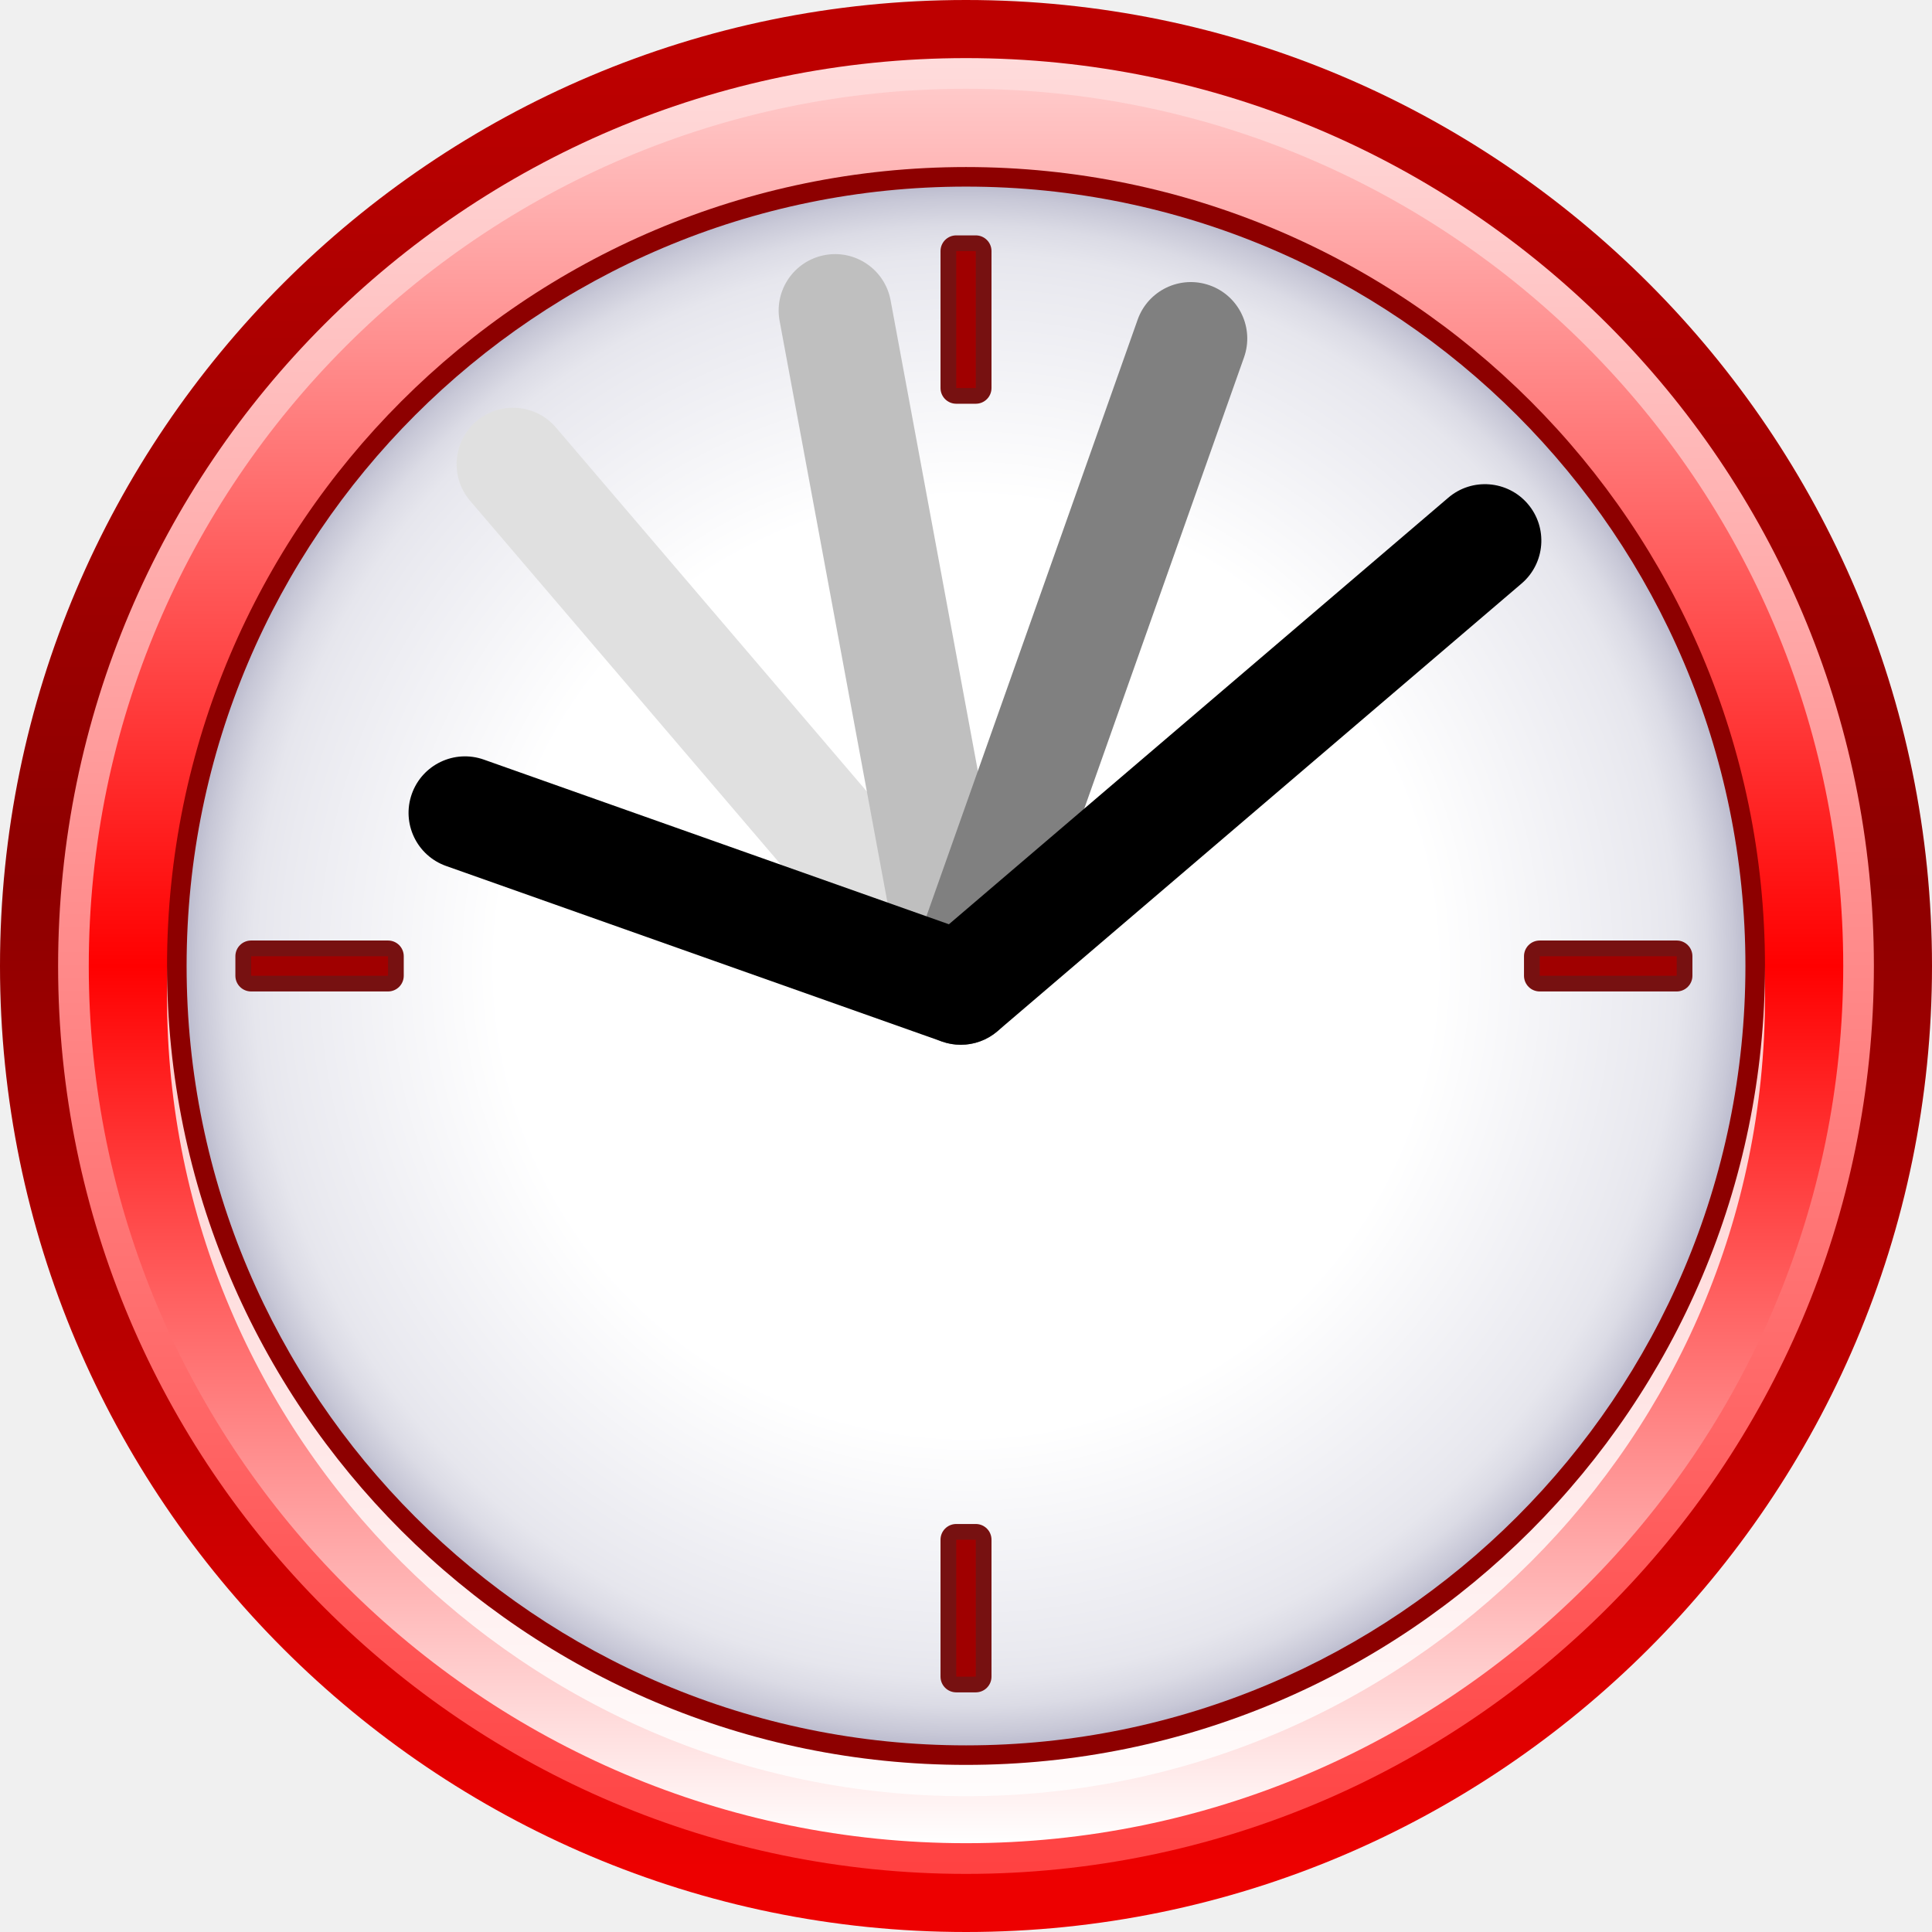
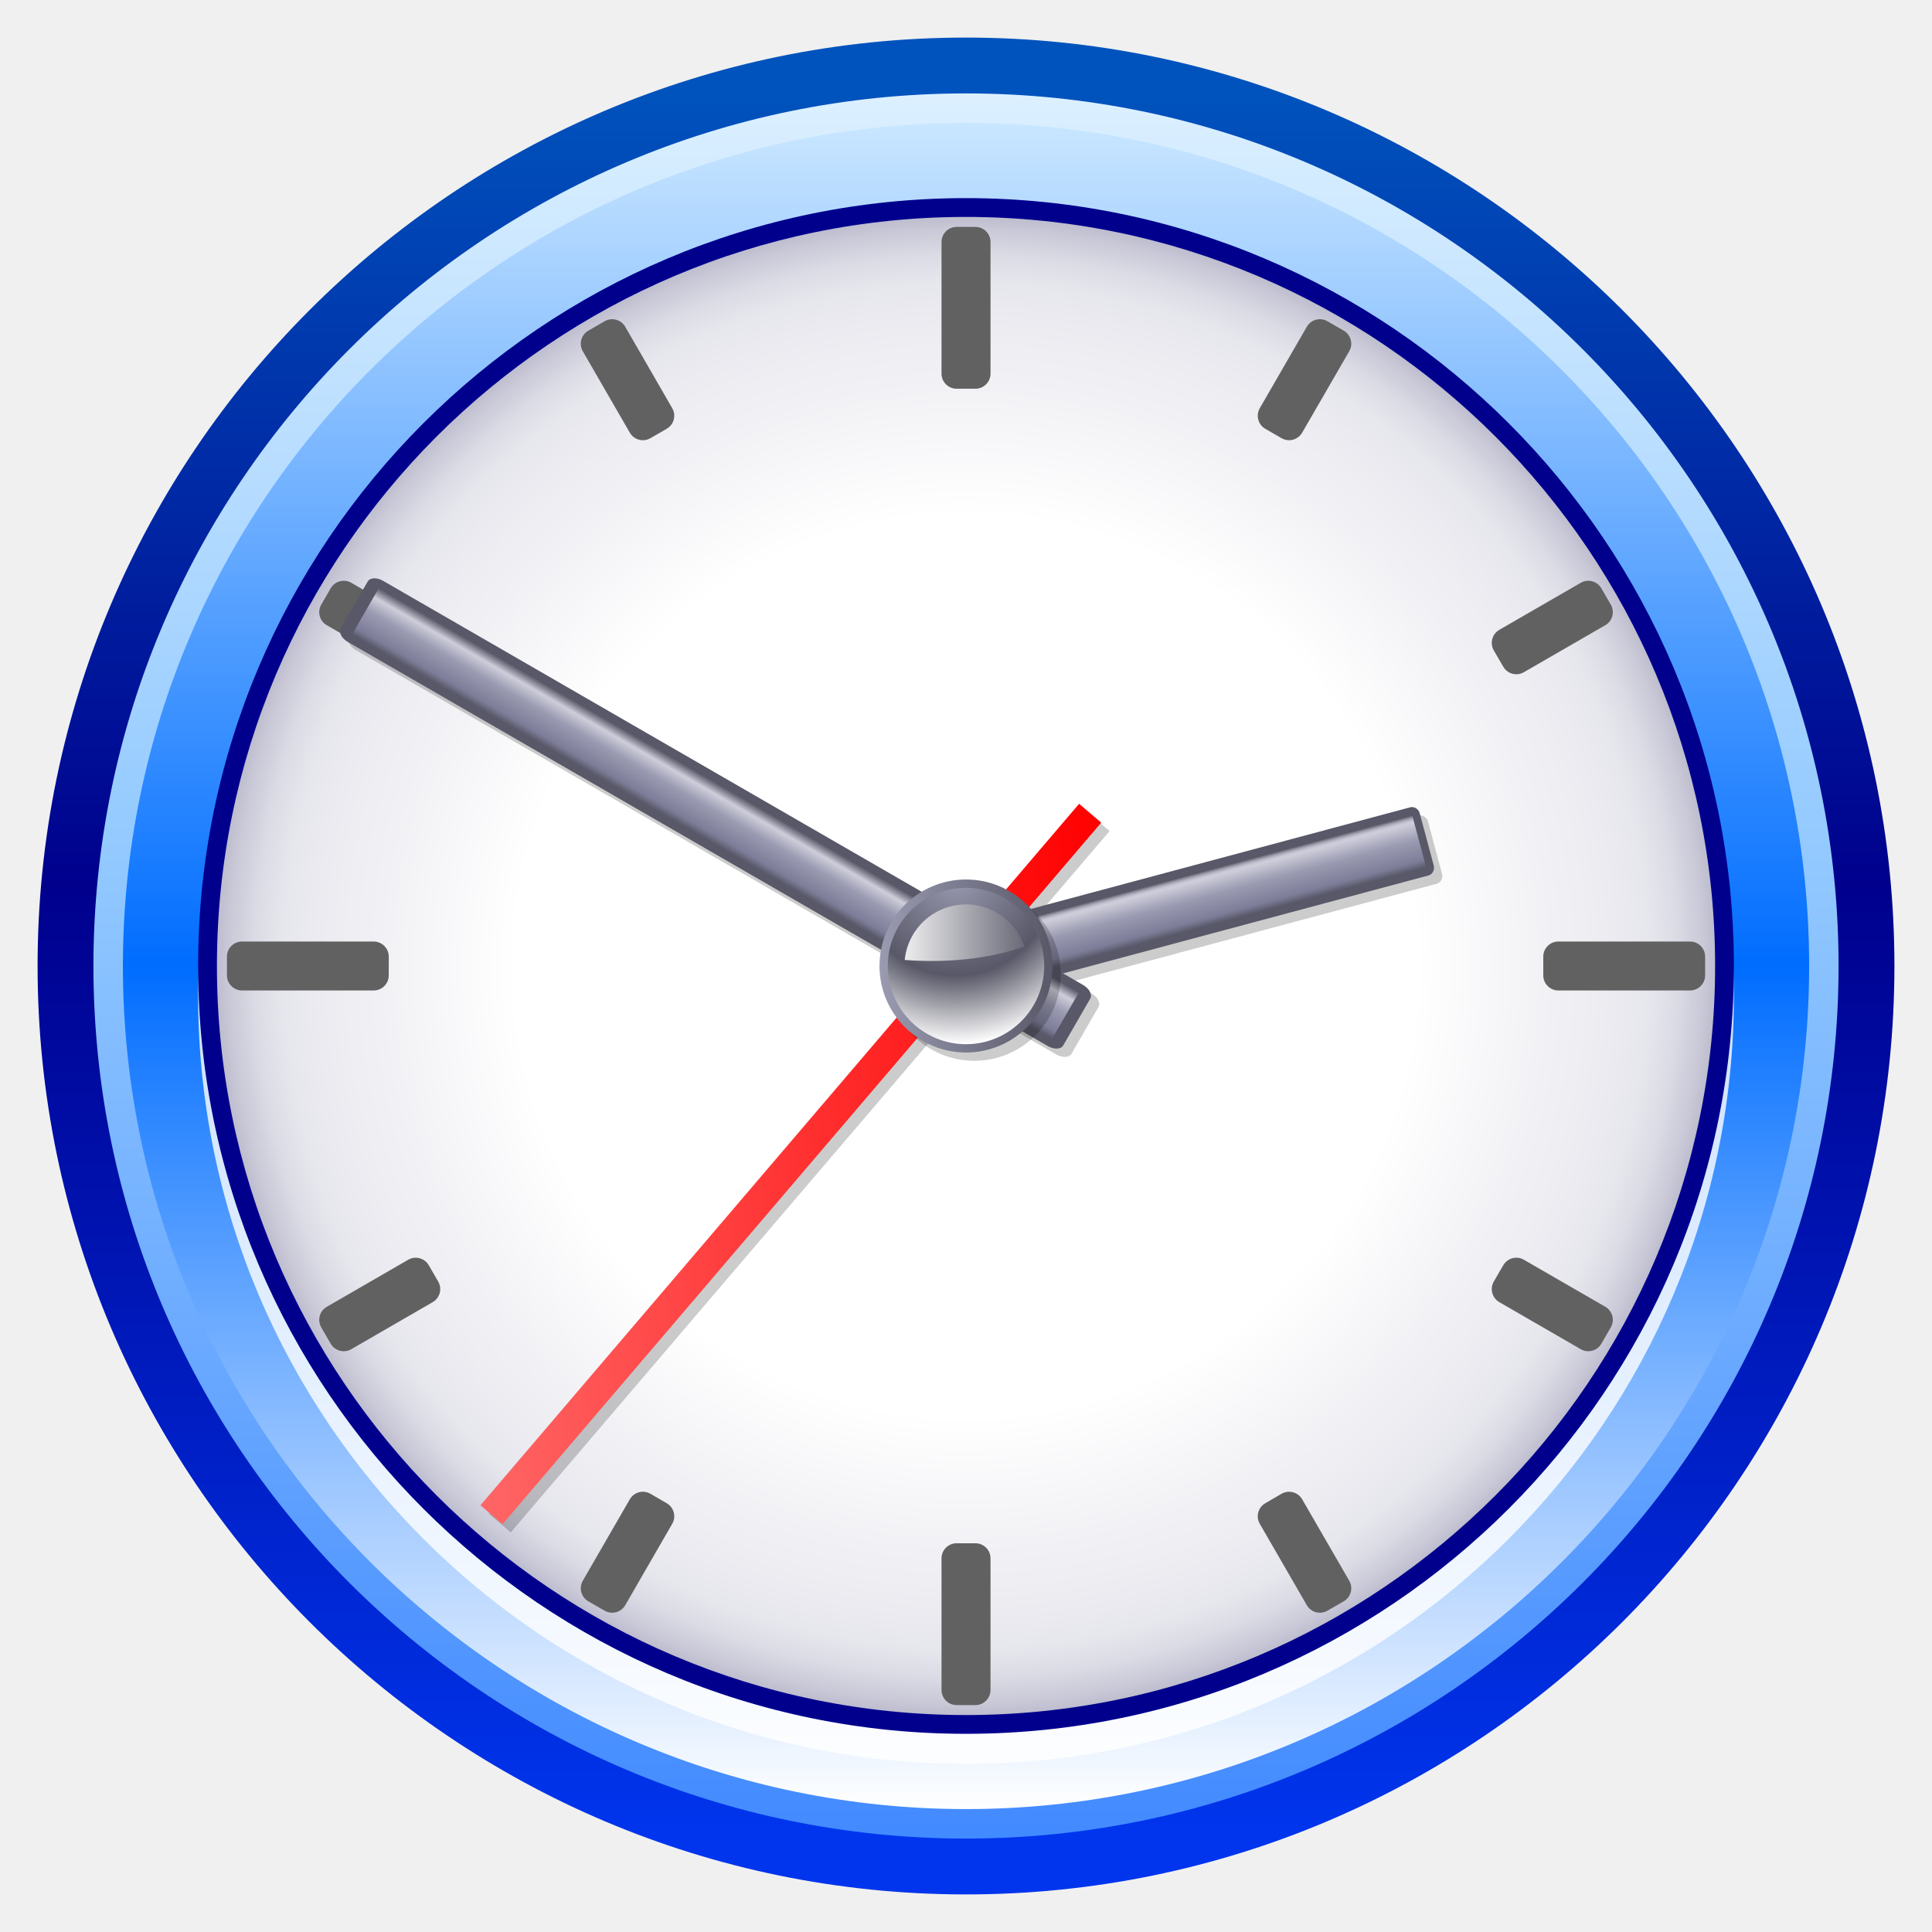
- <svg xmlns="http://www.w3.org/2000/svg" version="1.1" id="Layer_2" x="0px" y="0px" width="16" height="16" viewBox="0 0 16 16" enable-background="new 0 0 256 256" xml:space="preserve">
-   <defs id="defs70" />
-   <g id="g3" transform="matrix(0.06371151,0,0,0.06371101,-0.1868659,-0.1656494)">
-     <linearGradient id="P1_1_" gradientUnits="userSpaceOnUse" x1="23.716" y1="-152.431" x2="23.716" y2="37.344" gradientTransform="matrix(1.2524,0,0,-1.2524,98.7981,56.0994)">
-       <stop offset="0.006" style="stop-color:#ED0000" id="stop6" />
-       <stop offset="0.545" style="stop-color:#8D0000" id="stop8" />
-       <stop offset="1" style="stop-color:#BD0000" id="stop10" />
+ <svg xmlns="http://www.w3.org/2000/svg" xmlns:xlink="http://www.w3.org/1999/xlink" version="1.0" width="40" height="40" viewBox="0 0 256 256" id="svg1" xml:space="preserve">
+   <defs id="defs419">
+     <linearGradient id="POUETID_6_" gradientUnits="userSpaceOnUse" x1="127.597" y1="36.853" x2="127.597" y2="139.146">
+       <stop offset="0.006" style="stop-color:#FFFFFF" id="stop573" />
+       <stop offset="1" style="stop-color:#FF6666" id="stop9005" />
    </linearGradient>
-     <path id="P1" d="m 2.933,128.167 c 0,69.237 56.33,125.567 125.568,125.567 69.234,0 125.564,-56.33 125.564,-125.567 C 254.065,58.93 197.735,2.6 128.501,2.6 59.263,2.6 2.933,58.93 2.933,128.167 Z" style="fill:url(#P1_1_)" />
-     <linearGradient id="P2_1_" gradientUnits="userSpaceOnUse" x1="23.715" y1="-152.414" x2="23.715" y2="37.366" gradientTransform="matrix(1.2524,0,0,-1.2524,98.7981,56.0994)">
-       <stop offset="0.006" style="stop-color:#FF4242" id="stop14" />
-       <stop offset="0.573" style="stop-color:#FF9494" id="stop16" />
-       <stop offset="1" style="stop-color:#FFDCDC" id="stop18" />
+     <linearGradient id="POUETID_5_" gradientUnits="userSpaceOnUse" x1="32.485" y1="127.503" x2="222.714" y2="127.503">
+       <stop offset="0.006" style="stop-color:#FF6D00" id="stop563" />
+       <stop offset="0.5" style="stop-color:#CF0000" id="stop564" />
+       <stop offset="1" style="stop-color:#FF6666" id="stop565" />
    </linearGradient>
-     <path id="P2" d="m 10.486,128.167 c 0,65.074 52.941,118.014 118.015,118.014 65.072,0 118.01,-52.939 118.01,-118.014 0,-65.073 -52.938,-118.014 -118.01,-118.014 -65.074,0 -118.015,52.941 -118.015,118.014 z" style="fill:url(#P2_1_)" />
-     <linearGradient id="P3_1_" gradientUnits="userSpaceOnUse" x1="23.716" y1="-148.587" x2="23.716" y2="33.503" gradientTransform="matrix(1.2524,0,0,-1.2524,98.7981,56.0994)">
-       <stop offset="0" style="stop-color:#FFFFFF" id="stop22" />
-       <stop offset="0.5" style="stop-color:#FF0000" id="stop24" />
-       <stop offset="1" style="stop-color:#FFC9C9" id="stop26" />
+     <linearGradient id="POUETID_4_" gradientUnits="userSpaceOnUse" x1="20.086" y1="127.5" x2="235.114" y2="127.5">
+       <stop offset="0.006" style="stop-color:#AA0000" id="stop556" />
+       <stop offset="1" style="stop-color:#663333" id="stop557" />
    </linearGradient>
-     <path id="P3" d="m 14.472,128.167 c 0,62.88 51.156,114.023 114.029,114.023 62.878,0 114.026,-51.144 114.026,-114.023 C 242.527,65.294 191.379,14.14 128.501,14.14 65.628,14.14 14.472,65.294 14.472,128.167 Z" style="fill:url(#P3_1_)" />
-     <path id="P4" enable-background="new    " d="m 128.501,28.385 c -57.264,0 -103.857,46.583 -103.857,103.854 0,57.263 46.593,103.845 103.857,103.845 57.266,0 103.854,-46.582 103.854,-103.845 C 232.354,74.968 185.767,28.385 128.501,28.385 Z" style="opacity:0.8;fill:#ffffff" />
-     <path id="P5" d="m 24.644,128.167 c 0,57.268 46.593,103.845 103.857,103.845 57.266,0 103.854,-46.577 103.854,-103.845 0,-57.264 -46.588,-103.853 -103.854,-103.853 -57.264,0 -103.857,46.589 -103.857,103.853 z" style="fill:#8d0000" />
-     <radialGradient id="P6_1_" cx="-13.762" cy="-108.697" r="57.022" gradientTransform="matrix(1.7767,0,0,-1.7767,152.9529,-64.9587)" gradientUnits="userSpaceOnUse">
-       <stop offset="0.601" style="stop-color:#FFFFFF" id="stop32" />
-       <stop offset="0.876" style="stop-color:#EAEAF0" id="stop34" />
-       <stop offset="0.914" style="stop-color:#E6E6ED" id="stop36" />
-       <stop offset="0.95" style="stop-color:#DBDBE5" id="stop38" />
-       <stop offset="0.985" style="stop-color:#C8C8D7" id="stop40" />
-       <stop offset="1" style="stop-color:#BDBDCF" id="stop42" />
-     </radialGradient>
-     <path id="P6" d="m 27.188,128.167 c 0,55.861 45.447,101.308 101.313,101.308 55.862,0 101.313,-45.446 101.313,-101.308 0,-55.862 -45.451,-101.311 -101.313,-101.311 -55.865,0 -101.313,45.449 -101.313,101.311 z" style="fill:url(#P6_1_)" />
-     <path id="P7" d="m 35.571,124.854 c -1.127,0 -2.042,0.914 -2.042,2.043 l 0,2.537 c 0,1.128 0.914,2.042 2.042,2.042 l 17.802,0 c 1.127,0 2.042,-0.914 2.042,-2.042 l 0,-2.537 c 0,-1.129 -0.915,-2.043 -2.042,-2.043 l -17.802,0 z" style="fill:#771111" />
-     <rect id="RE1" x="35.571" y="126.897" width="17.802" height="2.537" style="fill:#a00000" />
-     <path id="P8" d="m 203.072,124.854 c -1.128,0 -2.041,0.914 -2.041,2.043 l 0,2.537 c 0,1.128 0.913,2.042 2.041,2.042 l 17.81,0 c 1.126,0 2.041,-0.914 2.041,-2.042 l 0,-2.537 c 0,-1.129 -0.915,-2.043 -2.041,-2.043 l -17.81,0 z" style="fill:#771111" />
-     <rect id="RE2" x="203.072" y="126.897" width="17.81" height="2.537" style="fill:#a00000" />
-     <path id="P9" d="m 127.229,200.699 c -1.128,0 -2.042,0.914 -2.042,2.041 l 0,17.803 c 0,1.127 0.914,2.041 2.042,2.041 l 2.543,0 c 1.129,0 2.041,-0.914 2.041,-2.041 l 0,-17.803 c 0,-1.127 -0.912,-2.041 -2.041,-2.041 l -2.543,0 z" style="fill:#771111" />
-     <rect id="RE3" x="127.229" y="202.74" width="2.543" height="17.803" style="fill:#a00000" />
-     <path id="P10" d="m 127.229,33.196 c -1.128,0 -2.042,0.914 -2.042,2.041 l 0,17.803 c 0,1.127 0.914,2.041 2.042,2.041 l 2.543,0 c 1.129,0 2.041,-0.914 2.041,-2.041 l 0,-17.803 c 0,-1.127 -0.912,-2.041 -2.041,-2.041 l -2.543,0 0,0 z" style="fill:#771111" />
-     <rect id="RE4" x="127.229" y="35.237" width="2.543" height="17.803" style="fill:#a00000" />
-     <g id="G4" transform="matrix(0.983242,-0.182303,0.182303,0.983242,-10.45843,57.70537)">
-       <path d="M 116.233,101.013 71.432,23.411 c -2.026,-3.507 -0.824,-7.994 2.683,-10.02 l 0,0 c 3.509,-2.026 7.996,-0.824 10.021,2.685 l 0,0 44.803,77.602 c 2.025,3.509 0.823,7.994 -2.684,10.019 l 0,0 c -1.575,0.909 -3.345,1.168 -5.001,0.86 l 0,0 c -2.038,-0.377 -3.903,-1.61 -5.021,-3.544 l 0,0 z" id="path54" style="fill:#e0e0e0" />
-       <path d="M 115.25,97.347 115.249,7.74 c 0.001,-4.051 3.283,-7.336 7.336,-7.335 l 0,0 c 4.052,-0.001 7.334,3.284 7.336,7.334 l 0,0 0,89.608 c -0.002,4.05 -3.284,7.334 -7.336,7.334 l 0,0 c -0.46,0.001 -0.909,-0.041 -1.344,-0.122 l 0,0 c -3.408,-0.632 -5.991,-3.623 -5.991,-7.212 l 0,0 z" id="path56" style="fill:#bfbfbf" />
-       <path d="m 118.918,103.697 c -3.508,-2.025 -4.711,-6.51 -2.685,-10.018 l 0,0 44.803,-77.603 c 2.025,-3.508 6.51,-4.711 10.019,-2.685 l 0,0 c 3.509,2.026 4.71,6.511 2.685,10.02 l 0,0 -44.801,77.602 c -1.597,2.766 -4.722,4.098 -7.691,3.547 l 0,0 c -0.799,-0.148 -1.587,-0.433 -2.33,-0.863 l 0,0 z" id="path58" style="fill:#808080" />
-       <path d="M 118.92,103.697 59.714,69.514 C 56.205,67.49 55.003,63.004 57.03,59.494 l 0,0 c 2.025,-3.509 6.511,-4.711 10.02,-2.686 l 0,0 55.538,32.066 73.933,-42.684 c 3.505,-2.026 7.993,-0.824 10.018,2.684 l 0,0 c 2.024,3.507 0.821,7.994 -2.683,10.02 l 0,0 -77.601,44.802 c -1.537,0.888 -3.312,1.174 -5.005,0.86 l 0,0 c -0.808,-0.149 -1.597,-0.436 -2.33,-0.859 l 0,0 z" id="path60" />
+     <linearGradient id="linearGradient5024">
+       <stop style="stop-color:#ffffff;stop-opacity:1" offset="0" id="stop5026" />
+       <stop style="stop-color:#ffffff;stop-opacity:0" offset="1" id="stop5028" />
+     </linearGradient>
+     <linearGradient x1="466.688" y1="664.792" x2="466.688" y2="709.067" id="linearGradient5153" xlink:href="#linearGradient5024" gradientUnits="userSpaceOnUse" gradientTransform="matrix(3.756575,0,0,3.756575,-1281.147,-1839.986)" />
+     <linearGradient id="linearGradient5032">
+       <stop style="stop-color:#ce1212;stop-opacity:1" offset="0" id="stop5034" />
+       <stop style="stop-color:#ff1212;stop-opacity:1" offset="1" id="stop5036" />
+     </linearGradient>
+     <linearGradient x1="-6.627" y1="48" x2="16" y2="-6.627" id="linearGradient5125" xlink:href="#linearGradient5032" gradientUnits="userSpaceOnUse" />
+     <filter id="filter5068">
+       <feGaussianBlur id="feGaussianBlur5070" stdDeviation="0.164" />
+     </filter>
+   </defs>
+   <g id="Layer_1">
+     <g id="g116">
+       <linearGradient x1="128" y1="244.428" x2="128" y2="11.573" id="XMLID_11_" gradientUnits="userSpaceOnUse">
+         <stop id="stop120" style="stop-color:#0035ed;stop-opacity:1" offset="0.006" />
+         <stop id="stop122" style="stop-color:#00008d;stop-opacity:1" offset="0.545" />
+         <stop id="stop124" style="stop-color:#0053bd;stop-opacity:1" offset="1" />
+         <midPointStop id="midPointStop126" style="stop-color:#0035ED" offset="0.006" />
+         <midPointStop id="midPointStop128" style="stop-color:#0035ED" offset="0.5" />
+         <midPointStop id="midPointStop130" style="stop-color:#00008D" offset="0.545" />
+         <midPointStop id="midPointStop132" style="stop-color:#00008D" offset="0.5" />
+         <midPointStop id="midPointStop134" style="stop-color:#0053BD" offset="1" />
+       </linearGradient>
+       <path d="M 4.98,128 C 4.98,195.832 60.168,251.021 128.002,251.021 C 195.833,251.021 251.02,195.832 251.02,128 C 251.02,60.167 195.833,4.979 128.002,4.979 C 60.168,4.979 4.98,60.167 4.98,128 z" id="path137" style="fill:url(#XMLID_11_)" />
+       <linearGradient x1="128" y1="244.407" x2="127.999" y2="11.546" id="XMLID_12_" gradientUnits="userSpaceOnUse">
+         <stop id="stop141" style="stop-color:#428aff;stop-opacity:1" offset="0.006" />
+         <stop id="stop143" style="stop-color:#94caff;stop-opacity:1" offset="0.573" />
+         <stop id="stop145" style="stop-color:#dcf0ff;stop-opacity:1" offset="1" />
+         <midPointStop id="midPointStop147" style="stop-color:#428AFF" offset="0.006" />
+         <midPointStop id="midPointStop149" style="stop-color:#428AFF" offset="0.5" />
+         <midPointStop id="midPointStop151" style="stop-color:#94CAFF" offset="0.573" />
+         <midPointStop id="midPointStop153" style="stop-color:#94CAFF" offset="0.5" />
+         <midPointStop id="midPointStop155" style="stop-color:#DCF0FF" offset="1" />
+       </linearGradient>
+       <path d="M 12.38,128 C 12.38,191.754 64.248,243.621 128.002,243.621 C 191.754,243.621 243.619,191.754 243.619,128 C 243.619,64.246 191.754,12.378 128.002,12.378 C 64.248,12.378 12.38,64.246 12.38,128 z" id="path158" style="fill:url(#XMLID_12_)" />
+       <linearGradient x1="128.002" y1="239.712" x2="128.002" y2="16.285" id="XMLID_13_" gradientUnits="userSpaceOnUse">
+         <stop id="stop162" style="stop-color:#ffffff;stop-opacity:1" offset="0" />
+         <stop id="stop164" style="stop-color:#006dff;stop-opacity:1" offset="0.5" />
+         <stop id="stop166" style="stop-color:#c9e6ff;stop-opacity:1" offset="1" />
+         <midPointStop id="midPointStop168" style="stop-color:#FFFFFF" offset="0" />
+         <midPointStop id="midPointStop170" style="stop-color:#FFFFFF" offset="0.5" />
+         <midPointStop id="midPointStop172" style="stop-color:#006DFF" offset="0.5" />
+         <midPointStop id="midPointStop174" style="stop-color:#006DFF" offset="0.5" />
+         <midPointStop id="midPointStop176" style="stop-color:#C9E6FF" offset="1" />
+       </linearGradient>
+       <path d="M 16.285,128 C 16.285,189.604 66.404,239.712 128.002,239.712 C 189.604,239.712 239.719,189.604 239.719,128 C 239.719,66.402 189.604,16.285 128.002,16.285 C 66.404,16.285 16.285,66.402 16.285,128 z" id="path179" style="fill:url(#XMLID_13_)" />
+       <path d="M 128.002,30.242 C 71.899,30.242 26.251,75.88 26.251,131.989 C 26.251,188.092 71.899,233.729 128.002,233.729 C 184.106,233.729 229.75,188.092 229.75,131.989 C 229.75,75.88 184.106,30.242 128.002,30.242 z" id="path181" style="opacity:0.8;fill:#ffffff" />
+       <path d="M 26.251,128 C 26.251,184.106 71.899,229.739 128.002,229.739 C 184.106,229.739 229.75,184.106 229.75,128 C 229.75,71.897 184.106,26.252 128.002,26.252 C 71.899,26.252 26.251,71.897 26.251,128 z" id="path183" style="fill:#00008d" />
+       <radialGradient cx="59.616" cy="234.039" r="69.963" fx="59.616" fy="234.039" id="XMLID_14_" gradientUnits="userSpaceOnUse" gradientTransform="matrix(1.4187,0,0,1.4187,43.4252,-204.0338)">
+         <stop id="stop187" style="stop-color:#ffffff;stop-opacity:1" offset="0.601" />
+         <stop id="stop189" style="stop-color:#eaeaf0;stop-opacity:1" offset="0.876" />
+         <stop id="stop191" style="stop-color:#e6e6ed;stop-opacity:1" offset="0.914" />
+         <stop id="stop193" style="stop-color:#dbdbe5;stop-opacity:1" offset="0.95" />
+         <stop id="stop195" style="stop-color:#c8c8d7;stop-opacity:1" offset="0.985" />
+         <stop id="stop197" style="stop-color:#bdbdcf;stop-opacity:1" offset="1" />
+         <midPointStop id="midPointStop199" style="stop-color:#FFFFFF" offset="0.601" />
+         <midPointStop id="midPointStop201" style="stop-color:#FFFFFF" offset="0.5" />
+         <midPointStop id="midPointStop203" style="stop-color:#EAEAF0" offset="0.876" />
+         <midPointStop id="midPointStop205" style="stop-color:#EAEAF0" offset="0.718" />
+         <midPointStop id="midPointStop207" style="stop-color:#BDBDCF" offset="1" />
+       </radialGradient>
+       <path d="M 28.743,128 C 28.743,182.729 73.27,227.253 128.002,227.253 C 182.733,227.253 227.262,182.729 227.262,128 C 227.262,73.271 182.733,28.743 128.002,28.743 C 73.27,28.743 28.743,73.271 28.743,128 z" id="path210" style="fill:url(#XMLID_14_)" />
+       <path d="M 32.07,124.756 C 30.966,124.756 30.07,125.652 30.07,126.756 L 30.07,129.243 C 30.07,130.348 30.966,131.243 32.07,131.243 L 49.512,131.243 C 50.616,131.243 51.512,130.348 51.512,129.243 L 51.512,126.756 C 51.512,125.652 50.616,124.756 49.512,124.756 L 32.07,124.756 z" id="path212" style="fill:#616161" />
+       <rect width="17.441" height="2.487" x="32.07" y="126.756" id="rect214" style="fill:#616161" />
+       <path d="M 206.49,124.756 C 205.386,124.756 204.49,125.652 204.49,126.756 L 204.49,129.243 C 204.49,130.348 205.386,131.243 206.49,131.243 L 223.938,131.243 C 225.043,131.243 225.938,130.348 225.938,129.243 L 225.938,126.756 C 225.938,125.652 225.043,124.756 223.938,124.756 L 206.49,124.756 z" id="path216" style="fill:#616161" />
+       <rect width="17.448" height="2.487" x="206.49" y="126.756" id="rect218" style="fill:#616161" />
+       <path d="M 126.756,204.49 C 125.651,204.49 124.756,205.386 124.756,206.49 L 124.756,223.932 C 124.756,225.036 125.651,225.932 126.756,225.932 L 129.248,225.932 C 130.353,225.932 131.248,225.036 131.248,223.932 L 131.248,206.49 C 131.248,205.386 130.353,204.49 129.248,204.49 L 126.756,204.49 z" id="path220" style="fill:#616161" />
+       <rect width="2.492" height="17.441" x="126.756" y="206.49" id="rect222" style="fill:#616161" />
+       <path d="M 126.756,30.068 C 125.651,30.068 124.756,30.963 124.756,32.068 L 124.756,49.509 C 124.756,50.614 125.651,51.509 126.756,51.509 L 129.248,51.509 C 130.353,51.509 131.248,50.614 131.248,49.509 L 131.248,32.068 C 131.248,30.963 130.353,30.068 129.248,30.068 L 126.756,30.068 L 126.756,30.068 z" id="path224" style="fill:#616161" />
+       <rect width="2.492" height="17.441" x="126.756" y="32.068" id="rect226" style="fill:#616161" />
+       <path d="M 169.807,197.936 L 167.655,199.186 C 166.702,199.74 166.377,200.961 166.929,201.916 L 173.16,212.695 C 173.712,213.65 174.933,213.978 175.889,213.428 L 178.046,212.188 C 178.506,211.923 178.843,211.486 178.98,210.973 C 179.118,210.46 179.047,209.913 178.78,209.453 L 172.543,198.664 C 172.277,198.204 171.839,197.869 171.326,197.732 C 170.812,197.596 170.266,197.669 169.807,197.936 z" id="path228" style="fill:#616161" />
+       <polygon points="177.049,210.454 170.812,199.665 168.66,200.915 174.892,211.694 177.049,210.454 " id="polygon230" style="fill:#616161" />
+       <path d="M 80.115,42.566 L 77.956,43.813 C 76.999,44.366 76.672,45.589 77.225,46.546 L 83.454,57.33 C 84.007,58.286 85.229,58.613 86.186,58.061 L 88.342,56.816 C 89.298,56.264 89.626,55.041 89.073,54.084 L 82.848,43.298 C 82.582,42.838 82.146,42.503 81.633,42.366 C 81.12,42.229 80.574,42.301 80.115,42.566 z" id="path232" style="fill:#616161" />
+       <rect width="12.455" height="2.494" x="76.922" y="49.068" transform="matrix(0.499934,0.866063,-0.866063,0.499934,85.15588,-46.85146)" id="rect234" style="fill:#616161" />
+       <path d="M 84.67,197.732 C 84.157,197.87 83.72,198.205 83.454,198.665 L 77.225,209.454 C 76.959,209.914 76.887,210.461 77.025,210.974 C 77.163,211.486 77.499,211.924 77.96,212.188 L 80.119,213.429 C 81.075,213.978 82.296,213.65 82.848,212.694 L 89.073,201.915 C 89.625,200.96 89.299,199.738 88.345,199.185 L 86.189,197.935 C 85.729,197.669 85.183,197.596 84.67,197.732 z" id="path236" style="fill:#616161" />
+       <polygon points="81.115,211.694 87.342,200.915 85.186,199.665 78.956,210.454 81.115,211.694 " id="polygon238" style="fill:#616161" />
+       <path d="M 173.159,43.298 L 166.928,54.088 C 166.663,54.548 166.591,55.094 166.729,55.606 C 166.866,56.119 167.201,56.556 167.661,56.821 L 169.812,58.062 C 170.769,58.613 171.99,58.286 172.543,57.33 L 178.78,46.543 C 179.046,46.083 179.118,45.537 178.98,45.024 C 178.844,44.512 178.508,44.075 178.048,43.81 L 175.891,42.565 C 174.935,42.014 173.712,42.341 173.159,43.298 z" id="path240" style="fill:#616161" />
+       <polygon points="170.812,56.329 177.049,45.542 174.892,44.298 168.66,55.088 170.812,56.329 " id="polygon242" style="fill:#616161" />
+       <path d="M 54.085,166.925 L 43.299,173.158 C 42.84,173.424 42.505,173.86 42.368,174.373 C 42.23,174.887 42.304,175.433 42.569,175.892 L 43.816,178.046 C 44.369,179.001 45.592,179.328 46.548,178.775 L 57.334,172.541 C 57.794,172.275 58.129,171.838 58.266,171.325 C 58.402,170.812 58.33,170.267 58.063,169.808 L 56.816,167.654 C 56.264,166.699 55.041,166.372 54.085,166.925 z" id="path244" style="fill:#616161" />
+       <rect width="12.458" height="2.488" x="44.087" y="171.606" transform="matrix(-0.865782,0.500421,-0.500421,-0.865782,180.3773,297.3212)" id="rect246" style="fill:#616161" />
+       <path d="M 209.457,77.223 L 198.668,83.455 C 198.207,83.721 197.872,84.16 197.735,84.673 C 197.599,85.187 197.673,85.734 197.939,86.194 L 199.193,88.347 C 199.748,89.298 200.968,89.623 201.922,89.072 L 212.708,82.843 C 213.168,82.578 213.504,82.14 213.641,81.627 C 213.777,81.114 213.704,80.567 213.438,80.108 L 212.188,77.951 C 211.634,76.997 210.412,76.671 209.457,77.223 z" id="path248" style="fill:#616161" />
+       <rect width="12.455" height="2.493" x="199.462" y="81.901" transform="matrix(-0.865986,0.500069,-0.500069,-0.865986,425.3929,52.29269)" id="rect250" style="fill:#616161" />
+       <path d="M 199.193,167.649 L 197.939,169.803 C 197.672,170.263 197.599,170.81 197.735,171.323 C 197.872,171.837 198.207,172.275 198.667,172.541 L 209.456,178.775 C 210.412,179.328 211.635,179.002 212.188,178.047 L 213.438,175.888 C 213.705,175.428 213.777,174.882 213.641,174.369 C 213.503,173.855 213.168,173.418 212.708,173.152 L 201.922,166.924 C 200.968,166.373 199.749,166.697 199.193,167.649 z" id="path252" style="fill:#616161" />
+       <polygon points="211.708,174.885 200.922,168.656 199.668,170.81 210.457,177.044 211.708,174.885 " id="polygon254" style="fill:#616161" />
+       <rect width="3.85" height="122.203" x="103.964" y="94.231" transform="matrix(-0.760473,-0.64937,0.64937,-0.760473,85.54559,342.2205)" id="rect256" style="opacity:0.2" />
+       <linearGradient x1="62.463" y1="149.695" x2="154.298" y2="149.695" id="XMLID_15_" gradientUnits="userSpaceOnUse" gradientTransform="matrix(0.9546,5.32e-2,5.32e-2,0.9377,-6.635652,8.097183)">
+         <stop id="stop260" style="stop-color:#ff6666;stop-opacity:1" offset="0" />
+         <stop id="stop262" style="stop-color:#ff0000;stop-opacity:1" offset="1" />
+         <midPointStop id="midPointStop264" style="stop-color:#FF6666" offset="0" />
+         <midPointStop id="midPointStop266" style="stop-color:#FF6666" offset="0.5" />
+         <midPointStop id="midPointStop268" style="stop-color:#FF0000" offset="1" />
+       </linearGradient>
+       <polygon points="63.66,199.461 66.589,201.961 145.917,109.005 142.988,106.506 63.66,199.461 " id="polygon271" style="fill:url(#XMLID_15_)" />
+       <path d="M 43.815,77.954 L 42.568,80.11 C 42.303,80.569 42.23,81.116 42.368,81.628 C 42.505,82.141 42.841,82.578 43.3,82.843 L 54.086,89.072 C 55.042,89.624 56.266,89.296 56.817,88.34 L 58.064,86.182 C 58.33,85.723 58.402,85.177 58.266,84.665 C 58.128,84.152 57.793,83.715 57.333,83.45 L 46.547,77.223 C 45.591,76.67 44.368,76.998 43.815,77.954 z" id="path273" style="fill:#616161" />
+       <rect width="12.455" height="2.491" x="44.089" y="81.901" transform="matrix(0.866037,0.49998,-0.49998,0.866037,48.31216,-14.01864)" id="rect275" style="fill:#616161" />
+       <path d="M 189.224,108.871 C 189.066,108.286 188.493,107.929 187.943,108.076 L 125.653,124.766 C 125.104,124.914 124.785,125.508 124.942,126.096 L 126.792,133.002 C 126.95,133.59 127.522,133.945 128.073,133.798 L 190.363,117.107 C 190.913,116.96 191.232,116.365 191.075,115.778 L 189.224,108.871 z" id="path277" style="opacity:0.2" />
+       <path d="M 188.124,107.771 C 187.967,107.186 187.394,106.829 186.843,106.976 L 124.554,123.666 C 124.004,123.813 123.685,124.409 123.843,124.996 L 125.692,131.902 C 125.851,132.49 126.423,132.846 126.973,132.698 L 189.264,116.007 C 189.813,115.86 190.133,115.265 189.976,114.678 L 188.124,107.771 z" id="path279" style="fill:#585868" />
+       <linearGradient x1="-123.349" y1="-86.029" x2="-116.198" y2="-86.029" id="XMLID_16_" gradientUnits="userSpaceOnUse" gradientTransform="matrix(0.2588,0.9659,-0.9659,0.2588,104.8109,257.7903)">
+         <stop id="stop283" style="stop-color:#585868;stop-opacity:1" offset="0" />
+         <stop id="stop285" style="stop-color:#656575;stop-opacity:1" offset="0.008" />
+         <stop id="stop287" style="stop-color:#8b8b99;stop-opacity:1" offset="0.034" />
+         <stop id="stop289" style="stop-color:#a8a8b6;stop-opacity:1" offset="0.06" />
+         <stop id="stop291" style="stop-color:#bdbdcb;stop-opacity:1" offset="0.086" />
+         <stop id="stop293" style="stop-color:#cacad7;stop-opacity:1" offset="0.111" />
+         <stop id="stop295" style="stop-color:#cecedb;stop-opacity:1" offset="0.135" />
+         <stop id="stop297" style="stop-color:#9a9ab1;stop-opacity:1" offset="0.466" />
+         <stop id="stop299" style="stop-color:#7d7d99;stop-opacity:1" offset="0.854" />
+         <stop id="stop301" style="stop-color:#585868;stop-opacity:1" offset="1" />
+         <midPointStop id="midPointStop303" style="stop-color:#585868" offset="0" />
+         <midPointStop id="midPointStop305" style="stop-color:#585868" offset="0.303" />
+         <midPointStop id="midPointStop307" style="stop-color:#CECEDB" offset="0.135" />
+         <midPointStop id="midPointStop309" style="stop-color:#CECEDB" offset="0.5" />
+         <midPointStop id="midPointStop311" style="stop-color:#9A9AB1" offset="0.466" />
+         <midPointStop id="midPointStop313" style="stop-color:#9A9AB1" offset="0.5" />
+         <midPointStop id="midPointStop315" style="stop-color:#7D7D99" offset="0.854" />
+         <midPointStop id="midPointStop317" style="stop-color:#7D7D99" offset="0.5" />
+         <midPointStop id="midPointStop319" style="stop-color:#585868" offset="1" />
+       </linearGradient>
+       <polygon points="187.129,108.039 188.979,114.945 126.689,131.635 124.839,124.729 187.129,108.039 " id="polygon322" style="fill:url(#XMLID_16_)" />
+       <path d="M 145.558,133.429 C 145.861,132.902 145.445,132.093 144.624,131.619 L 51.854,78.058 C 51.033,77.584 50.123,77.627 49.819,78.154 L 46.244,84.346 C 45.94,84.872 46.358,85.682 47.179,86.156 L 139.948,139.716 C 140.769,140.189 141.679,140.146 141.982,139.62 L 145.558,133.429 z" id="path324" style="opacity:0.2" />
+       <path d="M 144.458,132.329 C 144.762,131.803 144.345,130.992 143.524,130.519 L 50.754,76.958 C 49.934,76.484 49.023,76.527 48.72,77.054 L 45.145,83.246 C 44.84,83.772 45.258,84.582 46.079,85.056 L 138.849,138.616 C 139.669,139.09 140.579,139.047 140.883,138.521 L 144.458,132.329 z" id="path326" style="fill:#585868" />
+       <linearGradient x1="-218.144" y1="58.222" x2="-210.992" y2="58.222" id="XMLID_17_" gradientUnits="userSpaceOnUse" gradientTransform="matrix(-0.5,0.866,-0.866,-0.5,37.93764,322.7147)">
+         <stop id="stop330" style="stop-color:#585868;stop-opacity:1" offset="0" />
+         <stop id="stop332" style="stop-color:#cecedb;stop-opacity:1" offset="0.191" />
+         <stop id="stop334" style="stop-color:#9a9ab1;stop-opacity:1" offset="0.466" />
+         <stop id="stop336" style="stop-color:#7d7d99;stop-opacity:1" offset="0.854" />
+         <stop id="stop338" style="stop-color:#585868;stop-opacity:1" offset="1" />
+         <midPointStop id="midPointStop340" style="stop-color:#585868" offset="0" />
+         <midPointStop id="midPointStop342" style="stop-color:#585868" offset="0.5" />
+         <midPointStop id="midPointStop344" style="stop-color:#CECEDB" offset="0.191" />
+         <midPointStop id="midPointStop346" style="stop-color:#CECEDB" offset="0.5" />
+         <midPointStop id="midPointStop348" style="stop-color:#9A9AB1" offset="0.466" />
+         <midPointStop id="midPointStop350" style="stop-color:#9A9AB1" offset="0.5" />
+         <midPointStop id="midPointStop352" style="stop-color:#7D7D99" offset="0.854" />
+         <midPointStop id="midPointStop354" style="stop-color:#7D7D99" offset="0.5" />
+         <midPointStop id="midPointStop356" style="stop-color:#585868" offset="1" />
+       </linearGradient>
+       <polygon points="142.975,131.472 139.398,137.663 46.629,84.103 50.204,77.911 142.975,131.472 " id="polygon359" style="fill:url(#XMLID_17_)" />
+       <path d="M 117.64,129.102 C 117.64,135.42 122.779,140.562 129.098,140.562 C 135.417,140.562 140.56,135.42 140.56,129.102 C 140.56,122.78 135.417,117.638 129.098,117.638 C 122.779,117.638 117.64,122.78 117.64,129.102 z" id="path361" style="opacity:0.2" />
+       <linearGradient x1="116.54" y1="128" x2="139.459" y2="128" id="XMLID_18_" gradientUnits="userSpaceOnUse">
+         <stop id="stop365" style="stop-color:#9a9ab1;stop-opacity:1" offset="0" />
+         <stop id="stop367" style="stop-color:#585868;stop-opacity:1" offset="1" />
+         <midPointStop id="midPointStop369" style="stop-color:#9A9AB1" offset="0" />
+         <midPointStop id="midPointStop371" style="stop-color:#9A9AB1" offset="0.5" />
+         <midPointStop id="midPointStop373" style="stop-color:#585868" offset="1" />
+       </linearGradient>
+       <path d="M 116.54,128.001 C 116.54,134.32 121.679,139.462 127.998,139.462 C 134.317,139.462 139.459,134.32 139.459,128.001 C 139.459,121.681 134.317,116.538 127.998,116.538 C 121.679,116.538 116.54,121.681 116.54,128.001 z" id="path376" style="fill:url(#XMLID_18_)" />
+       <radialGradient cx="126.62" cy="116.175" r="22.186" fx="126.62" fy="116.175" id="XMLID_19_" gradientUnits="userSpaceOnUse">
+         <stop id="stop380" style="stop-color:#9a9ab1;stop-opacity:1" offset="0" />
+         <stop id="stop382" style="stop-color:#585868;stop-opacity:1" offset="0.59" />
+         <stop id="stop384" style="stop-color:#ffffff;stop-opacity:1" offset="1" />
+         <midPointStop id="midPointStop386" style="stop-color:#9A9AB1" offset="0" />
+         <midPointStop id="midPointStop388" style="stop-color:#9A9AB1" offset="0.5" />
+         <midPointStop id="midPointStop390" style="stop-color:#585868" offset="0.59" />
+         <midPointStop id="midPointStop392" style="stop-color:#585868" offset="0.5" />
+         <midPointStop id="midPointStop394" style="stop-color:#FFFFFF" offset="1" />
+       </radialGradient>
+       <path d="M 117.64,128.001 C 117.64,133.715 122.287,138.361 127.998,138.361 C 133.712,138.361 138.359,133.715 138.359,128.001 C 138.359,122.288 133.712,117.638 127.998,117.638 C 122.287,117.638 117.64,122.288 117.64,128.001 z" id="path397" style="fill:url(#XMLID_19_)" />
+       <linearGradient x1="117.744" y1="123.586" x2="137.875" y2="123.586" id="XMLID_20_" gradientUnits="userSpaceOnUse">
+         <stop id="stop401" style="stop-color:#ffffff;stop-opacity:1" offset="0" />
+         <stop id="stop403" style="stop-color:#585868;stop-opacity:1" offset="1" />
+         <midPointStop id="midPointStop405" style="stop-color:#FFFFFF" offset="0" />
+         <midPointStop id="midPointStop407" style="stop-color:#FFFFFF" offset="0.5" />
+         <midPointStop id="midPointStop409" style="stop-color:#585868" offset="1" />
+       </linearGradient>
+       <path d="M 135.737,125.428 C 134.656,122.186 131.6,119.838 127.998,119.838 C 123.77,119.838 120.284,123.074 119.881,127.201 C 125.216,127.585 130.612,127.177 135.737,125.428 z" id="path412" style="fill:url(#XMLID_20_)" />
    </g>
+     <polyline id="_x3C_Slice_x3E_" points="0,256 0,0 256,0 256,256 " style="fill:none" fill="none" />
  </g>
</svg>
